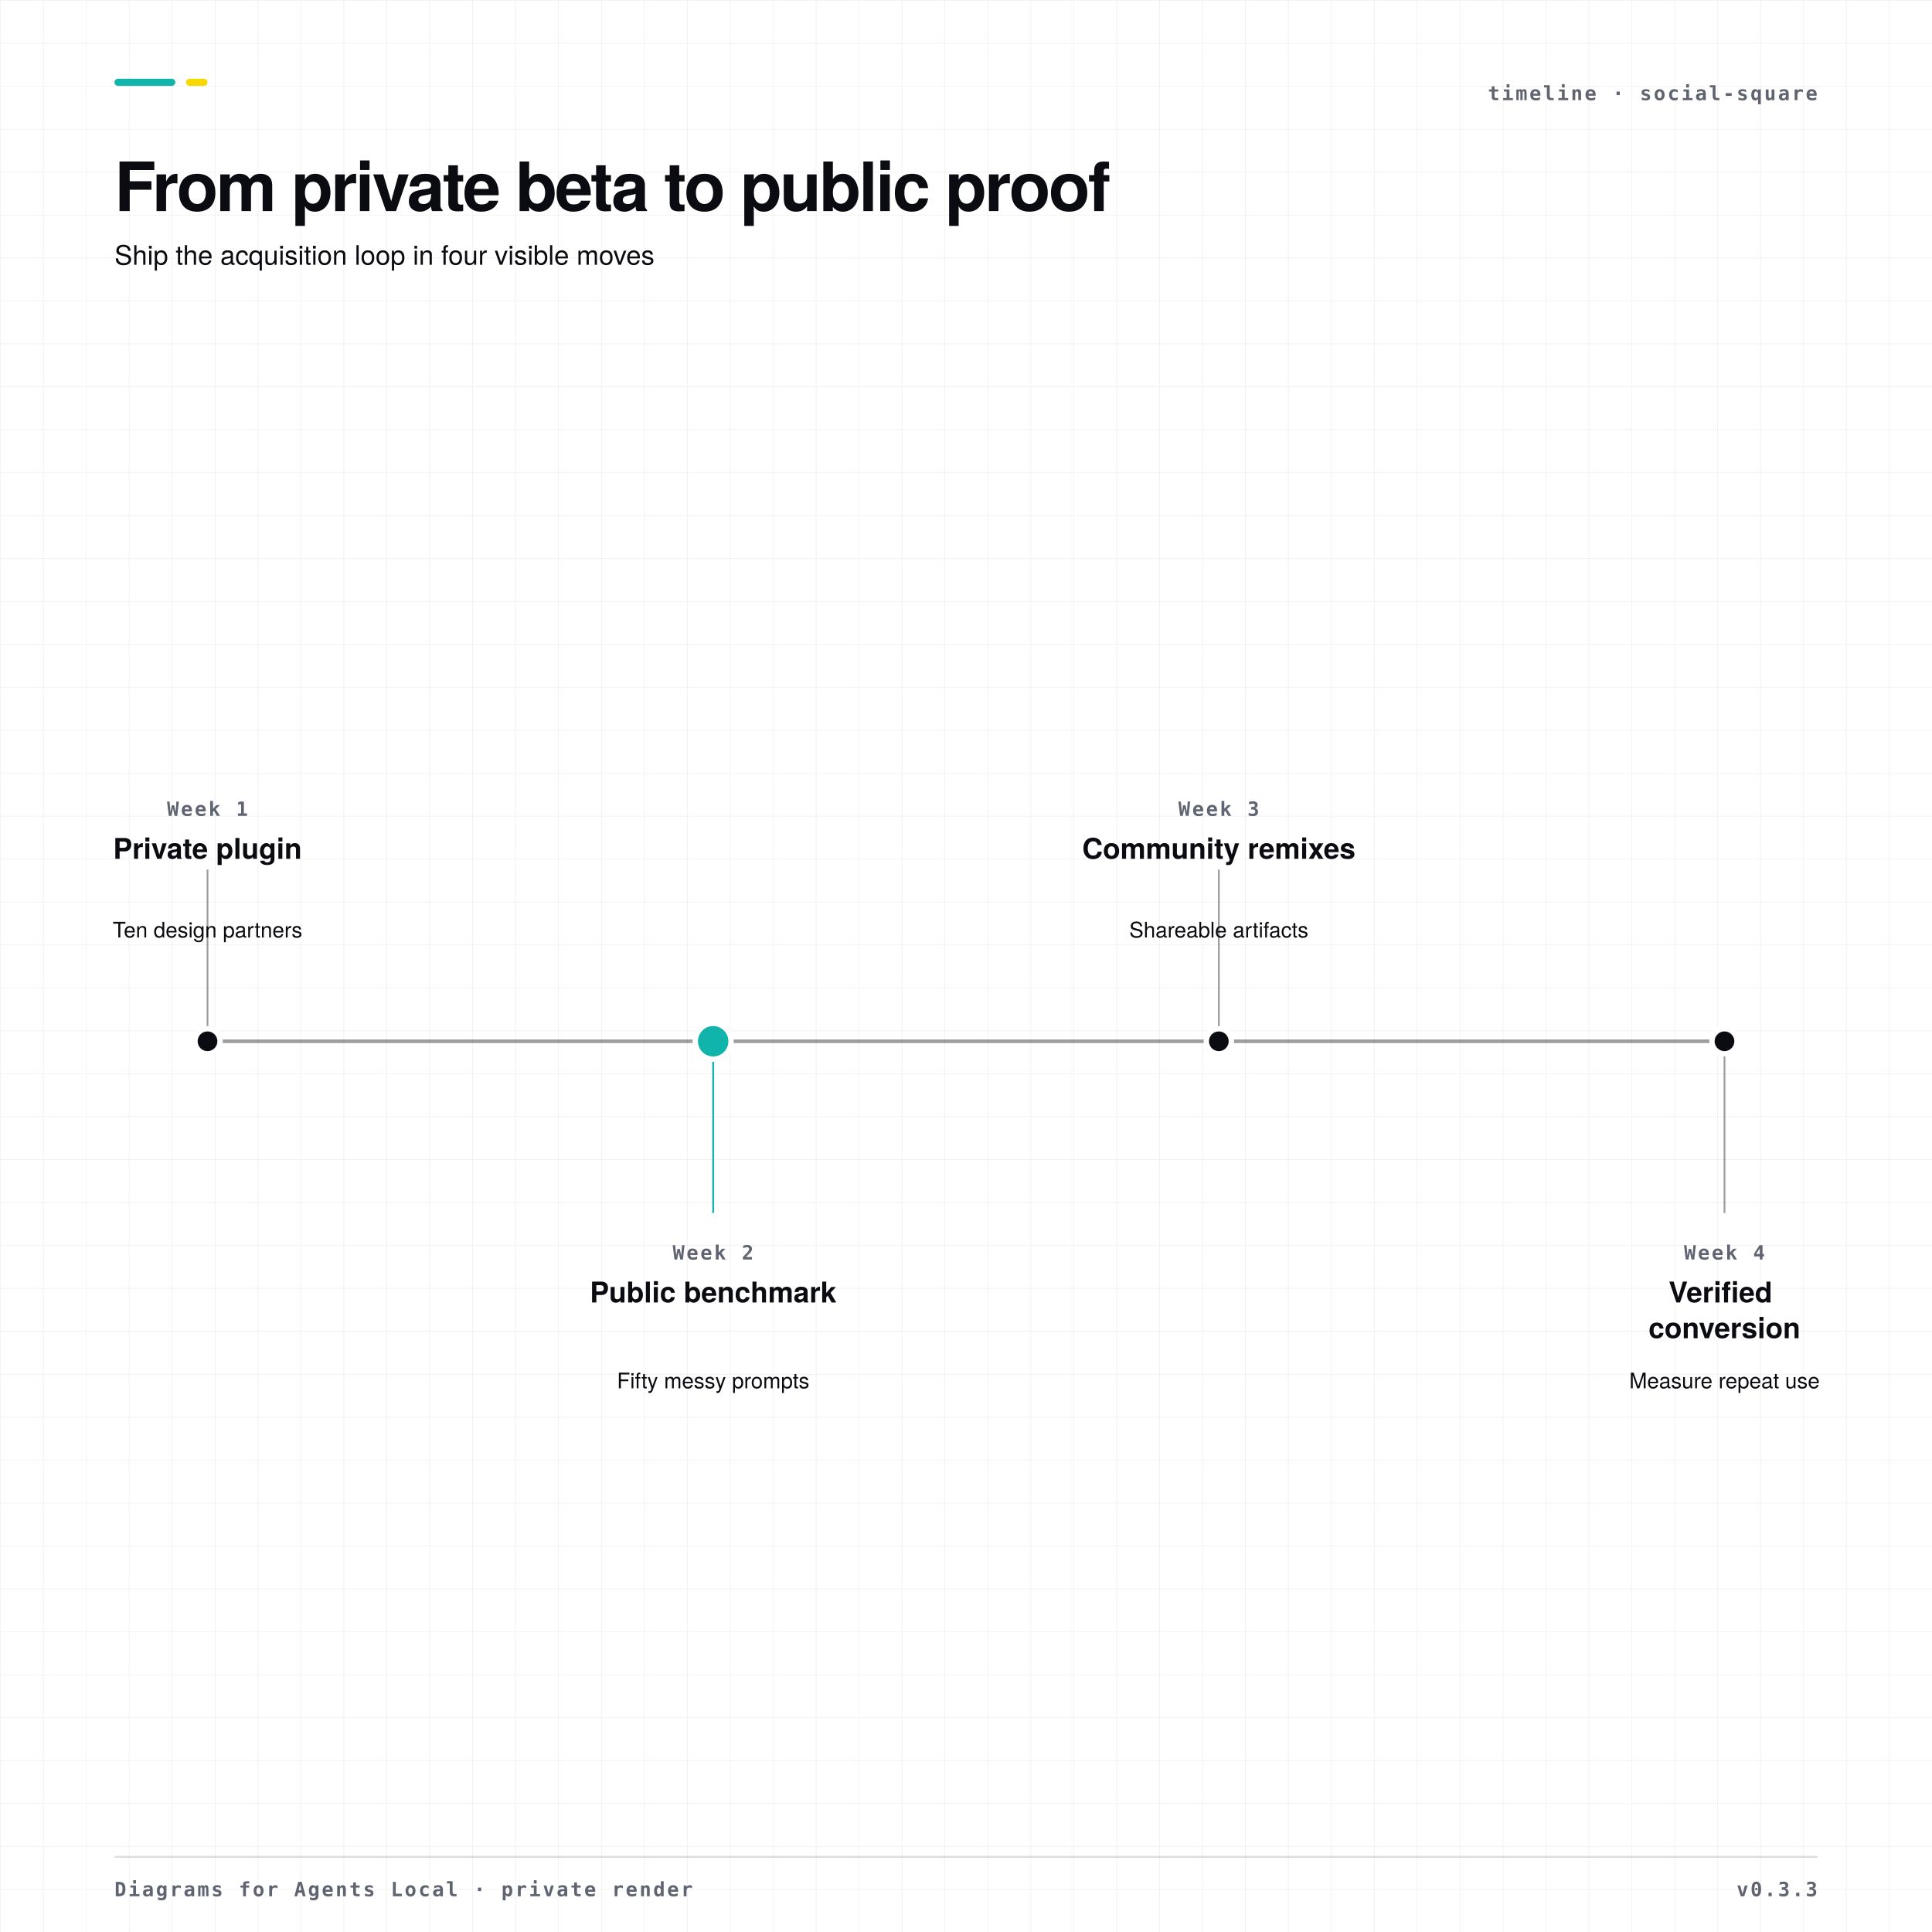
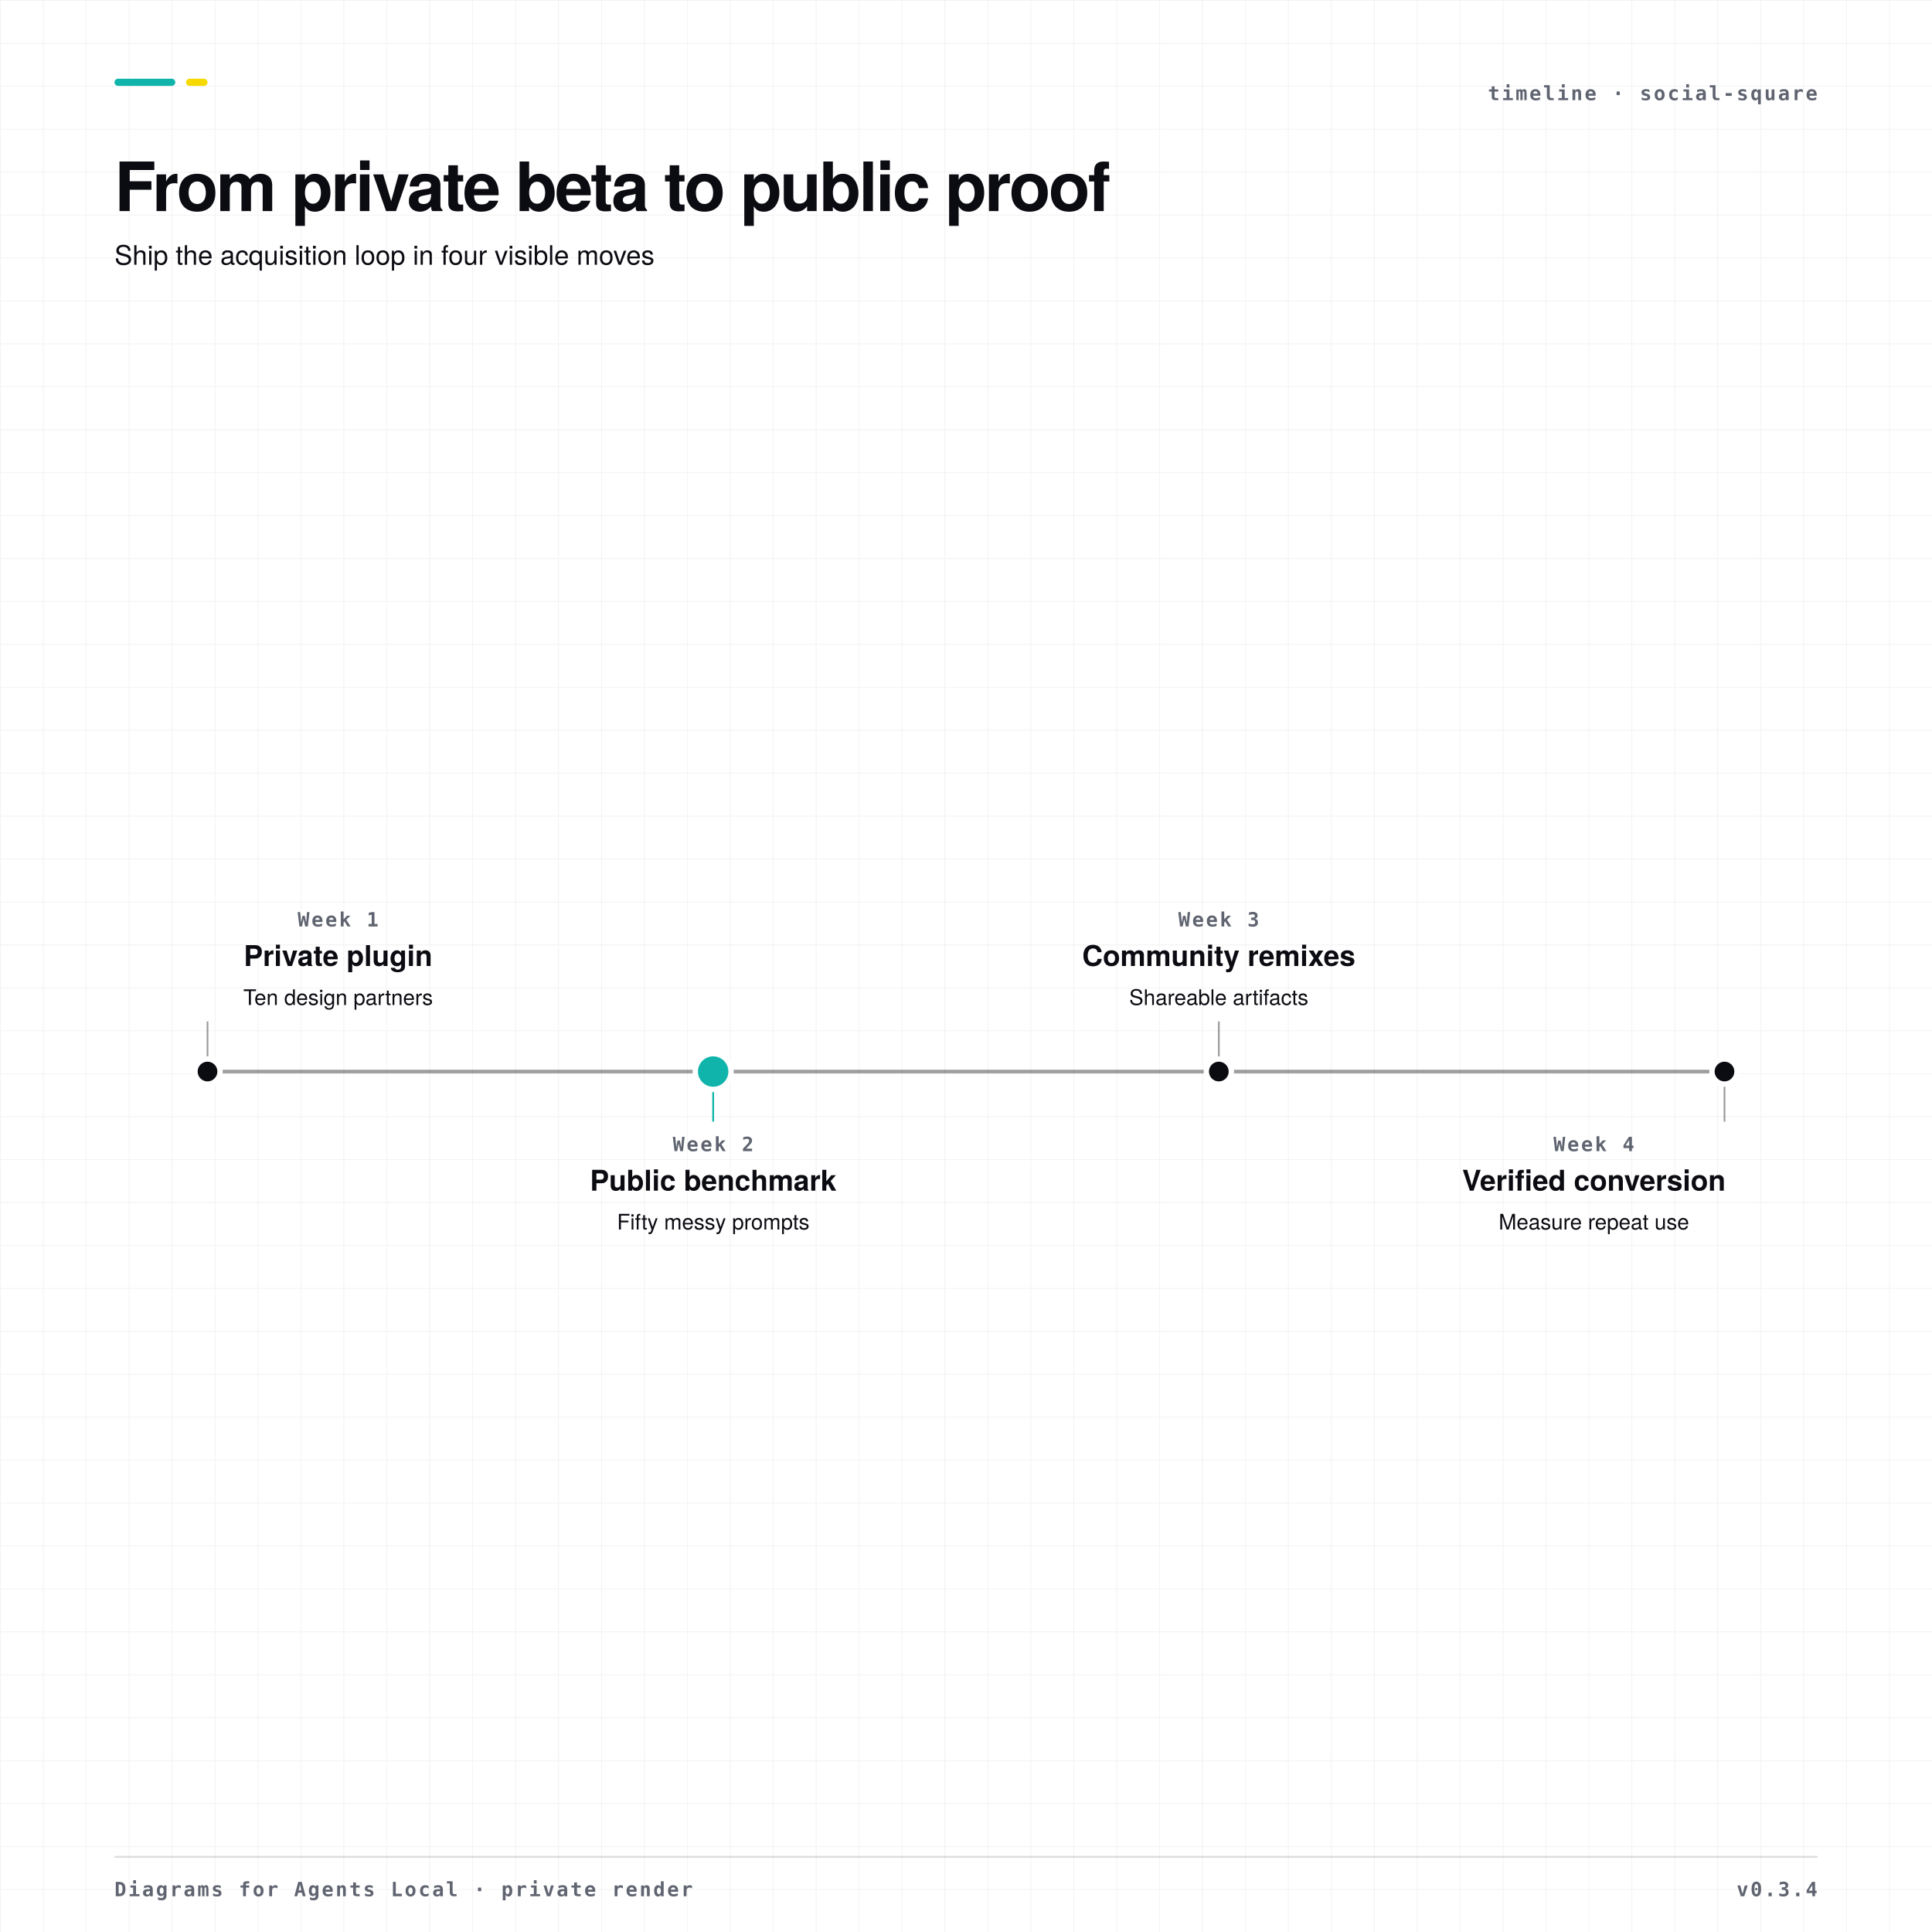
<svg xmlns="http://www.w3.org/2000/svg" role="img" aria-labelledby="diagrams-for-agents-title diagrams-for-agents-desc" viewBox="0 0 1080 1080" width="1080" height="1080" data-diagrams-for-agents-family="timeline">
  <style>
    :root{--paper:#ffffff;--paper-2:#f4f6f5;--ink:#0b0b12;--muted:#5f6470;--accent:#10b4ab;--accent-2:#f5d900;--accent-soft:#10b4ab1c;--rule:#0b0b1220;--rule-strong:#0b0b125c}
    text{font-family:Avenir Next, Helvetica Neue, sans-serif;fill:#0b0b12}
    .eyebrow,.axis,.edge-label,.meta{font-family:ui-monospace,SFMono-Regular,Menlo,monospace;text-transform:uppercase;letter-spacing:.1em;fill:#5f6470}
    .eyebrow{font-size:11px;font-weight:700}.meta{font-size:9px;font-weight:620;letter-spacing:.06em}.axis{font-size:11px;font-weight:650}.edge-label{font-size:10px;font-weight:650}
  </style>
  <defs>
    <marker id="arrow" markerWidth="8" markerHeight="6" refX="7" refY="3" orient="auto">
      <path d="M0 0L8 3L0 6Z" fill="#5f6470" />
    </marker>
    <pattern id="paper-grid" width="24" height="24" patternUnits="userSpaceOnUse">
      <path d="M24 0H0V24" fill="none" stroke="#0b0b1224" stroke-width=".65" />
    </pattern>
  </defs>
  <rect width="100%" height="100%" fill="#ffffff" />
  <rect width="100%" height="100%" fill="url(#paper-grid)" opacity=".44" />
  <rect x="64" y="44" width="34" height="4" rx="2" fill="#10b4ab" />
  <rect x="104" y="44" width="12" height="4" rx="2" fill="#f5d900" />
  <text font-family="Avenir Next, Helvetica Neue, sans-serif" letter-spacing="-.03em" x="64" y="118" text-anchor="start" font-size="38" font-weight="760" fill="#0b0b12" class="diagram-title">
    <tspan x="64" dy="0">From private beta to public proof</tspan>
  </text>
  <text x="64" y="148" text-anchor="start" font-size="15" font-weight="500" fill="#5f6470" class="diagram-subtitle">
    <tspan x="64" dy="0">Ship the acquisition loop in four visible moves</tspan>
  </text>
  <text x="1016" y="56" text-anchor="end" class="eyebrow">timeline · social-square</text>
-   <line x1="116" y1="582.08" x2="964" y2="582.08" stroke="#0b0b1266" stroke-width="2" />
+   <line x1="116" y1="599" x2="964" y2="599" stroke="#0b0b1266" stroke-width="2" />
  <g>
-     <line x1="116" y1="582.08" x2="116" y2="486.08" stroke="#0b0b1266" />
-     <circle cx="116" cy="582.08" r="7" fill="#0b0b12" stroke="#ffffff" stroke-width="3" />
-     <text x="116" y="456.08" text-anchor="middle" class="eyebrow">Week 1</text>
-     <text x="116" y="480.08" text-anchor="middle" font-size="16" font-weight="680" fill="#0b0b12" class="">
-       <tspan x="116" dy="0">Private plugin</tspan>
+     <line x1="116" y1="599" x2="116" y2="571" stroke="#0b0b1266" />
+     <circle cx="116" cy="599" r="7" fill="#0b0b12" stroke="#ffffff" stroke-width="3" />
+     <text x="189" y="517.9" text-anchor="middle" style="font-size:11px" font-weight="500" fill="#0b0b12" class="eyebrow">
+       <tspan x="189" dy="0">Week 1</tspan>
    </text>
-     <text x="116" y="524.08" text-anchor="middle" font-size="12" font-weight="500" fill="#5f6470" class="">
-       <tspan x="116" dy="0">Ten design partners</tspan>
+     <text x="189" y="540" text-anchor="middle" style="font-size:16px" font-weight="680" fill="#0b0b12">
+       <tspan x="189" dy="0">Private plugin</tspan>
+     </text>
+     <text x="189" y="561.8" text-anchor="middle" style="font-size:12px" font-weight="500" fill="#5f6470">
+       <tspan x="189" dy="0">Ten design partners</tspan>
    </text>
  </g>
  <g>
-     <line x1="398.667" y1="582.08" x2="398.667" y2="678.08" stroke="#10b4ab" />
-     <circle cx="398.667" cy="582.08" r="10" fill="#10b4ab" stroke="#ffffff" stroke-width="3" />
-     <text x="398.667" y="704.08" text-anchor="middle" class="eyebrow">Week 2</text>
-     <text x="398.667" y="728.08" text-anchor="middle" font-size="16" font-weight="680" fill="#0b0b12" class="">
-       <tspan x="398.667" dy="0">Public benchmark</tspan>
+     <line x1="398.667" y1="599" x2="398.667" y2="627" stroke="#10b4ab" />
+     <circle cx="398.667" cy="599" r="10" fill="#10b4ab" stroke="#ffffff" stroke-width="3" />
+     <text x="398.7" y="643.5" text-anchor="middle" style="font-size:11px" font-weight="500" fill="#0b0b12" class="eyebrow">
+       <tspan x="398.7" dy="0">Week 2</tspan>
    </text>
-     <text x="398.667" y="776.08" text-anchor="middle" font-size="12" font-weight="500" fill="#5f6470" class="">
-       <tspan x="398.667" dy="0">Fifty messy prompts</tspan>
+     <text x="398.7" y="665.6" text-anchor="middle" style="font-size:16px" font-weight="680" fill="#0b0b12">
+       <tspan x="398.7" dy="0">Public benchmark</tspan>
+     </text>
+     <text x="398.7" y="687.3" text-anchor="middle" style="font-size:12px" font-weight="500" fill="#5f6470">
+       <tspan x="398.7" dy="0">Fifty messy prompts</tspan>
    </text>
  </g>
  <g>
-     <line x1="681.333" y1="582.08" x2="681.333" y2="486.08" stroke="#0b0b1266" />
-     <circle cx="681.333" cy="582.08" r="7" fill="#0b0b12" stroke="#ffffff" stroke-width="3" />
-     <text x="681.333" y="456.08" text-anchor="middle" class="eyebrow">Week 3</text>
-     <text x="681.333" y="480.08" text-anchor="middle" font-size="16" font-weight="680" fill="#0b0b12" class="">
-       <tspan x="681.333" dy="0">Community remixes</tspan>
+     <line x1="681.333" y1="599" x2="681.333" y2="571" stroke="#0b0b1266" />
+     <circle cx="681.333" cy="599" r="7" fill="#0b0b12" stroke="#ffffff" stroke-width="3" />
+     <text x="681.3" y="517.9" text-anchor="middle" style="font-size:11px" font-weight="500" fill="#0b0b12" class="eyebrow">
+       <tspan x="681.3" dy="0">Week 3</tspan>
    </text>
-     <text x="681.333" y="524.08" text-anchor="middle" font-size="12" font-weight="500" fill="#5f6470" class="">
-       <tspan x="681.333" dy="0">Shareable artifacts</tspan>
+     <text x="681.3" y="540" text-anchor="middle" style="font-size:16px" font-weight="680" fill="#0b0b12">
+       <tspan x="681.3" dy="0">Community remixes</tspan>
+     </text>
+     <text x="681.3" y="561.8" text-anchor="middle" style="font-size:12px" font-weight="500" fill="#5f6470">
+       <tspan x="681.3" dy="0">Shareable artifacts</tspan>
    </text>
  </g>
  <g>
-     <line x1="964" y1="582.08" x2="964" y2="678.08" stroke="#0b0b1266" />
-     <circle cx="964" cy="582.08" r="7" fill="#0b0b12" stroke="#ffffff" stroke-width="3" />
-     <text x="964" y="704.08" text-anchor="middle" class="eyebrow">Week 4</text>
-     <text x="964" y="728.08" text-anchor="middle" font-size="16" font-weight="680" fill="#0b0b12" class="">
-       <tspan x="964" dy="0">Verified</tspan>
-       <tspan x="964" dy="20">conversion</tspan>
+     <line x1="964" y1="599" x2="964" y2="627" stroke="#0b0b1266" />
+     <circle cx="964" cy="599" r="7" fill="#0b0b12" stroke="#ffffff" stroke-width="3" />
+     <text x="891" y="643.5" text-anchor="middle" style="font-size:11px" font-weight="500" fill="#0b0b12" class="eyebrow">
+       <tspan x="891" dy="0">Week 4</tspan>
    </text>
-     <text x="964" y="776.08" text-anchor="middle" font-size="12" font-weight="500" fill="#5f6470" class="">
-       <tspan x="964" dy="0">Measure repeat use</tspan>
+     <text x="891" y="665.6" text-anchor="middle" style="font-size:16px" font-weight="680" fill="#0b0b12">
+       <tspan x="891" dy="0">Verified conversion</tspan>
+     </text>
+     <text x="891" y="687.3" text-anchor="middle" style="font-size:12px" font-weight="500" fill="#5f6470">
+       <tspan x="891" dy="0">Measure repeat use</tspan>
    </text>
  </g>
  <line x1="64" y1="1038" x2="1016" y2="1038" stroke="#0b0b1224" />
  <text x="64" y="1060" class="eyebrow">Diagrams for Agents Local · private render</text>
-   <text x="1016" y="1060" text-anchor="end" class="eyebrow">v0.3.3</text>
+   <text x="1016" y="1060" text-anchor="end" class="eyebrow">v0.3.4</text>
</svg>
